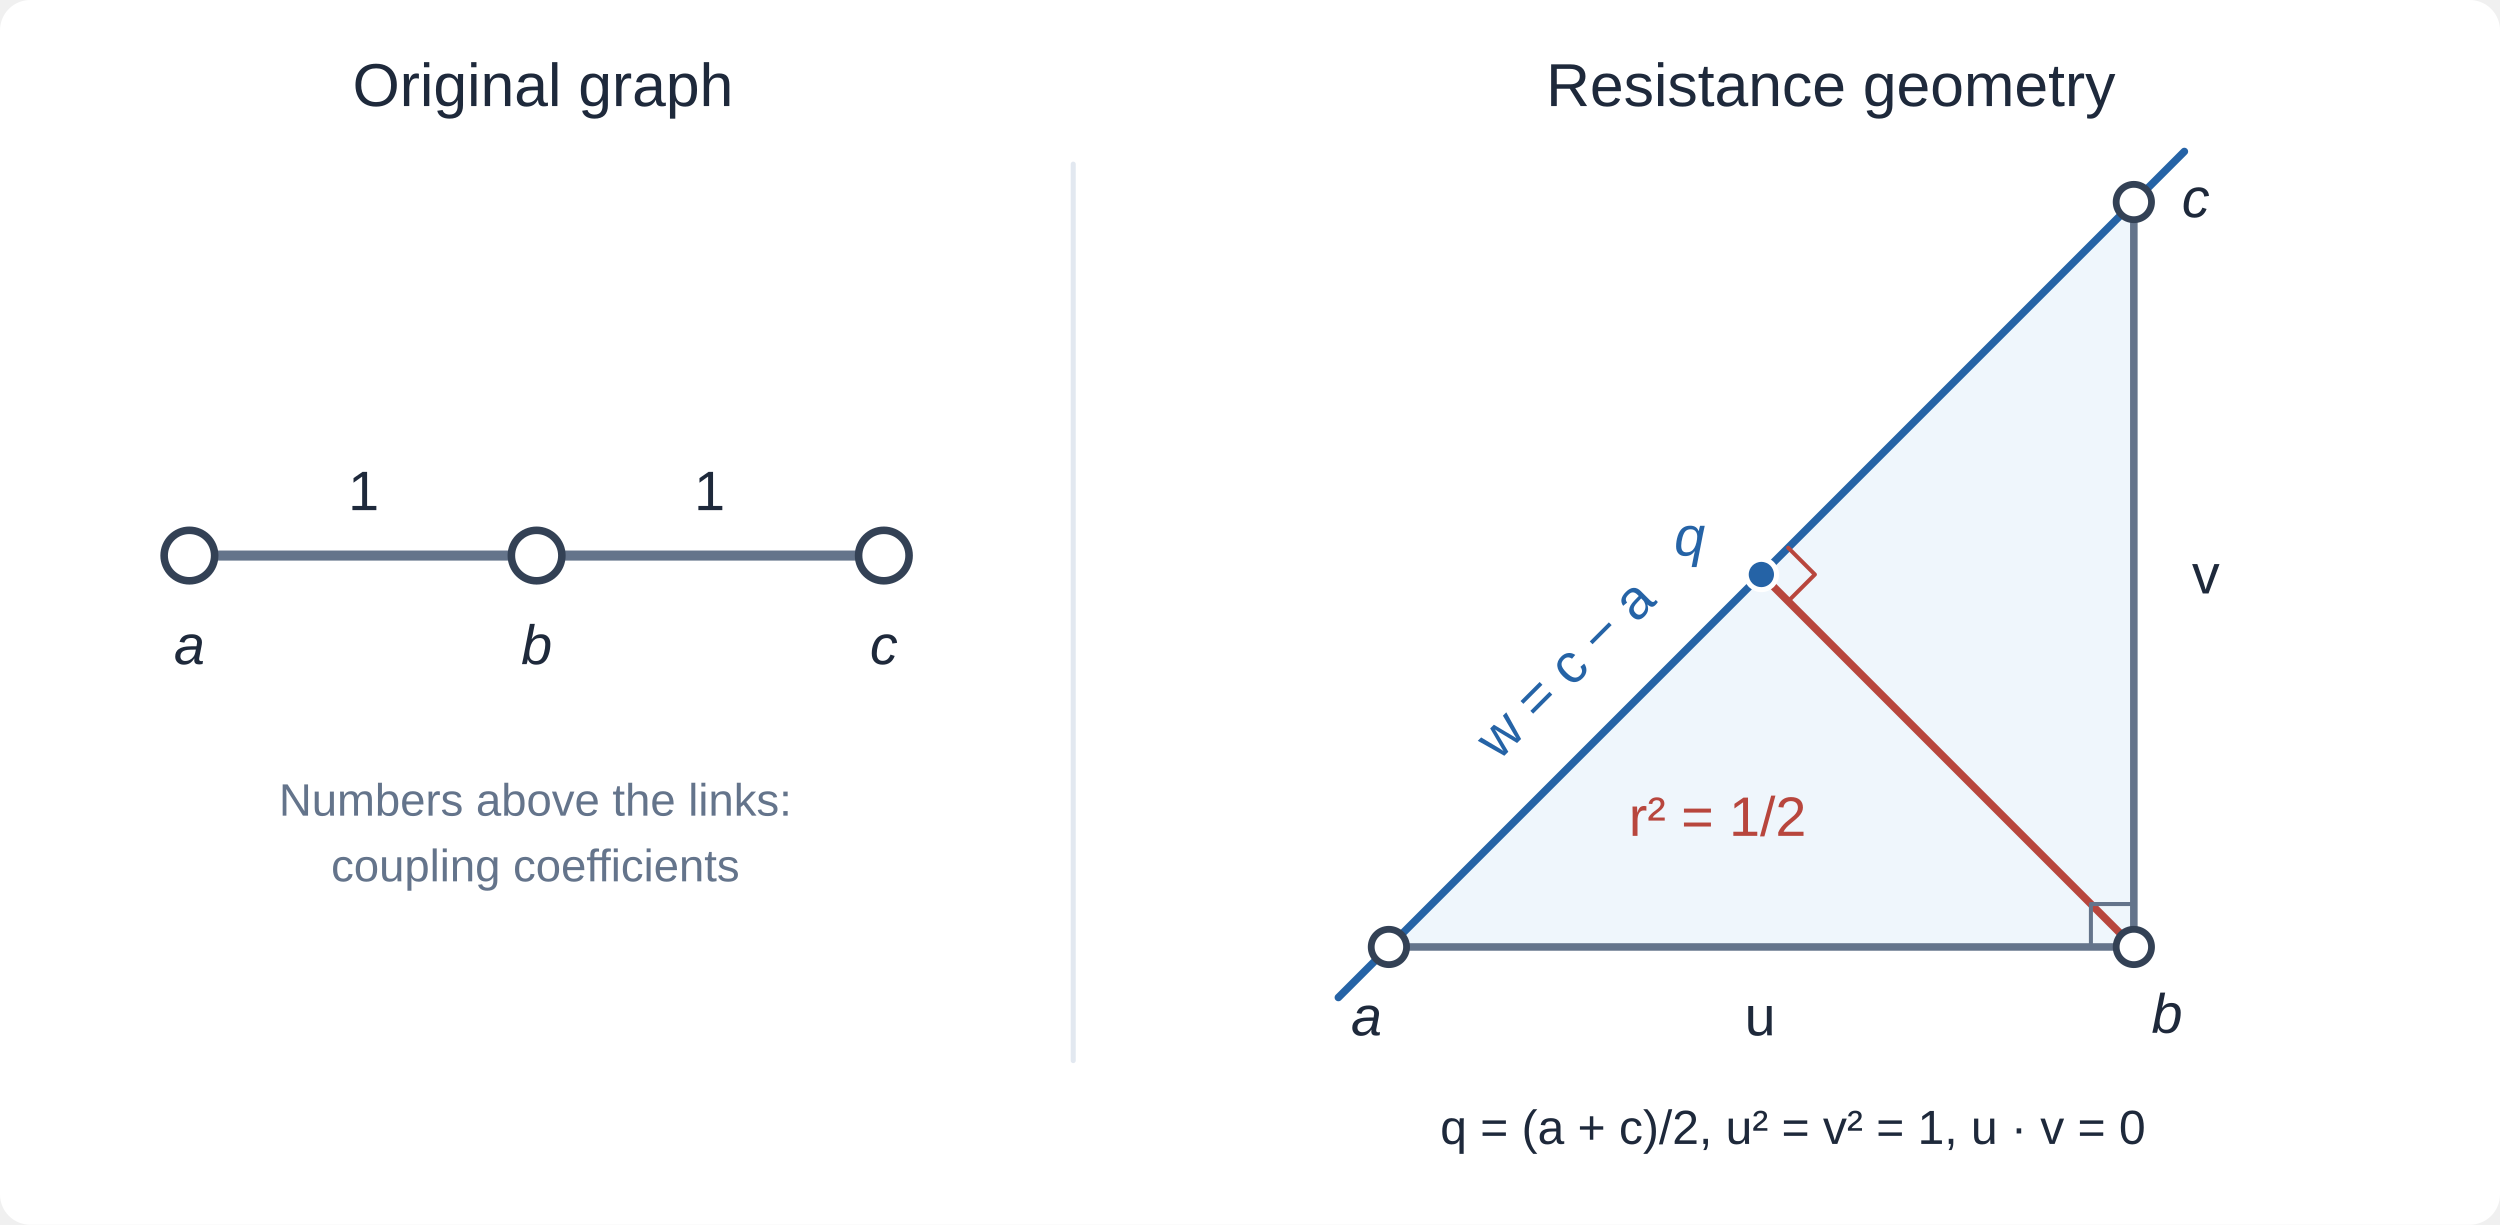
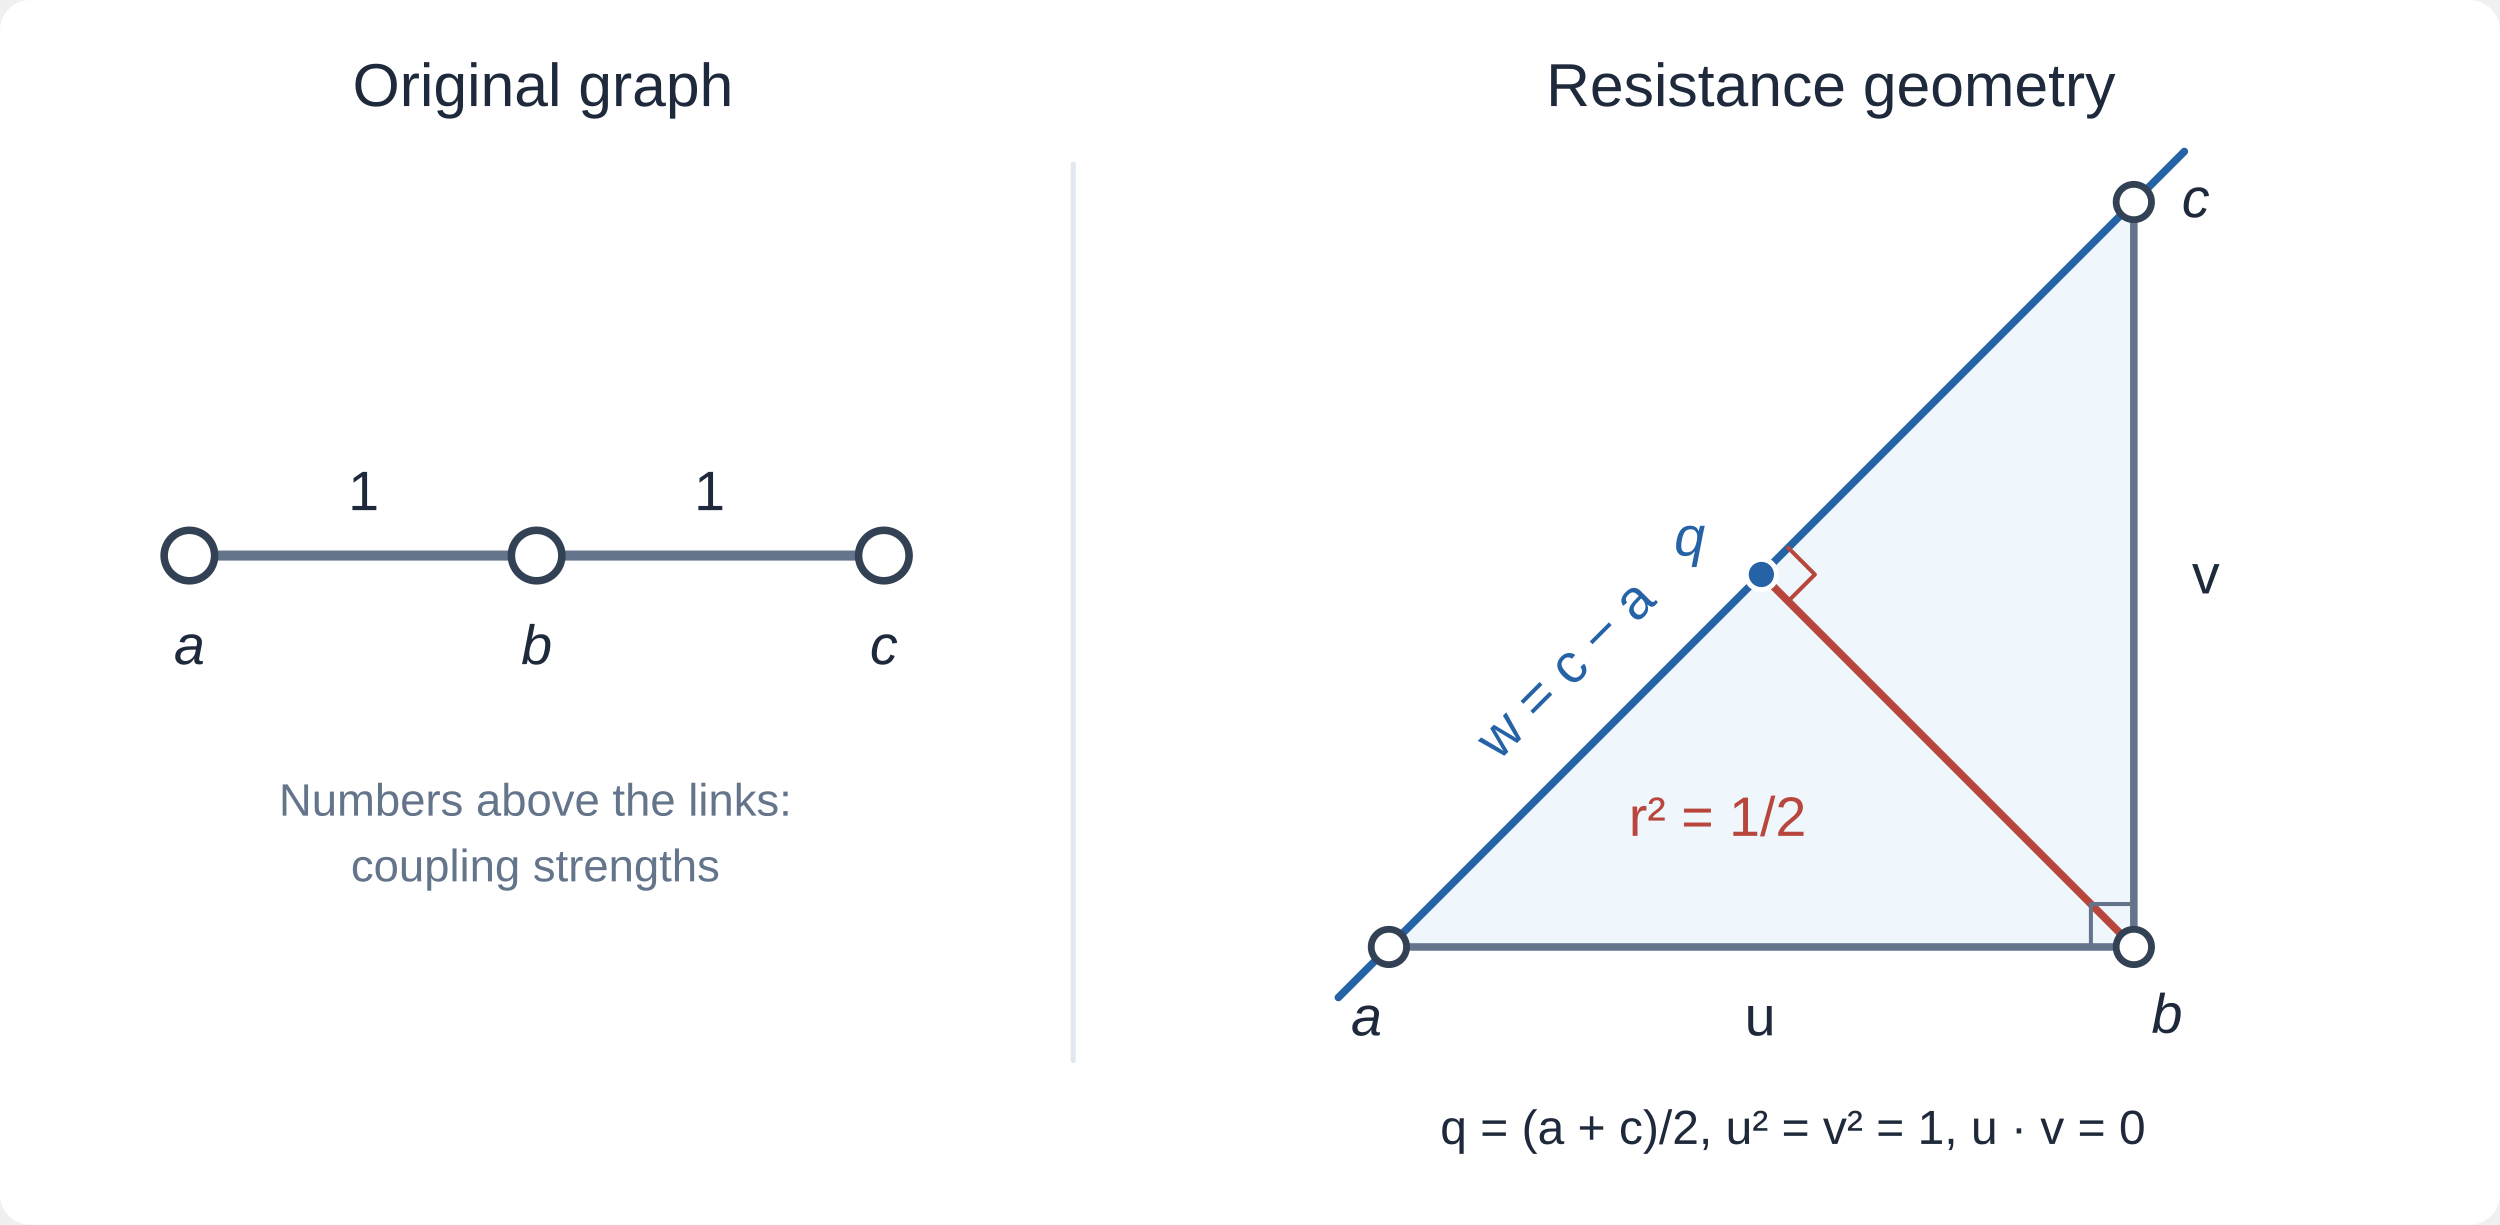
<svg xmlns="http://www.w3.org/2000/svg" width="990" height="485" viewBox="0 0 990 485" role="img" aria-labelledby="title desc">
  <defs>
    <marker id="arrowBlue" markerWidth="8" markerHeight="8" refX="7" refY="4" orient="auto" markerUnits="strokeWidth">
      <path d="M0 0 L8 4 L0 8 Z" fill="#2563a6" />
    </marker>
    <marker id="arrowRed" markerWidth="8" markerHeight="8" refX="7" refY="4" orient="auto" markerUnits="strokeWidth">
      <path d="M0 0 L8 4 L0 8 Z" fill="#b8463d" />
    </marker>
    <marker id="arrowGray" markerWidth="8" markerHeight="8" refX="7" refY="4" orient="auto" markerUnits="strokeWidth">
      <path d="M0 0 L8 4 L0 8 Z" fill="#64748b" />
    </marker>
  </defs>
  <rect width="100%" height="100%" fill="#ffffff" rx="12" />
  <g font-family="Arial, DejaVu Sans, sans-serif" font-size="22" fill="#1e293b" stroke-linecap="round" stroke-linejoin="round">
    <text x="215" y="42" text-anchor="middle" font-size="24">Original graph</text>
    <text x="725" y="42" text-anchor="middle" font-size="24">Resistance geometry</text>
    <path d="M425 65 V420" stroke="#e2e8f0" stroke-width="2" />
    <path d="M75 220 H350" fill="none" stroke="#64748b" stroke-width="4" />
    <g fill="#fff" stroke="#334155" stroke-width="3">
      <circle cx="75" cy="220" r="10" />
      <circle cx="212.5" cy="220" r="10" />
      <circle cx="350" cy="220" r="10" />
    </g>
    <text x="75" y="263" text-anchor="middle" font-style="italic">a</text>
    <text x="212.5" y="263" text-anchor="middle" font-style="italic">b</text>
    <text x="350" y="263" text-anchor="middle" font-style="italic">c</text>
    <text x="144" y="202" text-anchor="middle">1</text>
    <text x="281" y="202" text-anchor="middle">1</text>
    <text x="212" y="323" text-anchor="middle" fill="#64748b" font-size="18">Numbers above the links:</text>
-     <text x="212" y="349" text-anchor="middle" fill="#64748b" font-size="18">coupling coefficients</text>
+     <text x="212" y="349" text-anchor="middle" fill="#64748b" font-size="18">coupling strengths</text>
    <path d="M550 375 H845 V80 Z" fill="#eff6fc" />
    <path d="M550 375 H845 V80" fill="none" stroke="#64748b" stroke-width="3" />
    <path d="M530 395 L865 60" stroke="#2563a6" stroke-width="3" />
    <path d="M697.5 227.5 L845 375" stroke="#b8463d" stroke-width="3" />
    <path d="M828 375 V358 H845" fill="none" stroke="#64748b" stroke-width="1.6" />
    <path d="M708.1 216.9 L718.7 227.5 L708.1 238.1" fill="none" stroke="#b8463d" stroke-width="1.6" />
    <g fill="#fff" stroke="#334155" stroke-width="2.7">
      <circle cx="550" cy="375" r="7" />
      <circle cx="845" cy="375" r="7" />
      <circle cx="845" cy="80" r="7" />
    </g>
    <circle cx="697.5" cy="227.5" r="6" fill="#2563a6" stroke="#fff" stroke-width="2" />
    <text x="535" y="410" font-style="italic">a</text>
    <text x="852" y="409" font-style="italic">b</text>
    <text x="864" y="86" font-style="italic">c</text>
    <text x="663" y="220" font-style="italic" fill="#2563a6">q</text>
    <text x="697" y="410" text-anchor="middle">u</text>
    <text x="868" y="235">v</text>
    <text x="645" y="331" fill="#b8463d">r² = 1/2</text>
    <text x="625" y="270" fill="#2563a6" text-anchor="middle" transform="rotate(-45 625 270)">w = c − a</text>
    <text x="710" y="453" text-anchor="middle" font-size="19">q = (a + c)/2,   u² = v² = 1,   u · v = 0</text>
  </g>
</svg>
